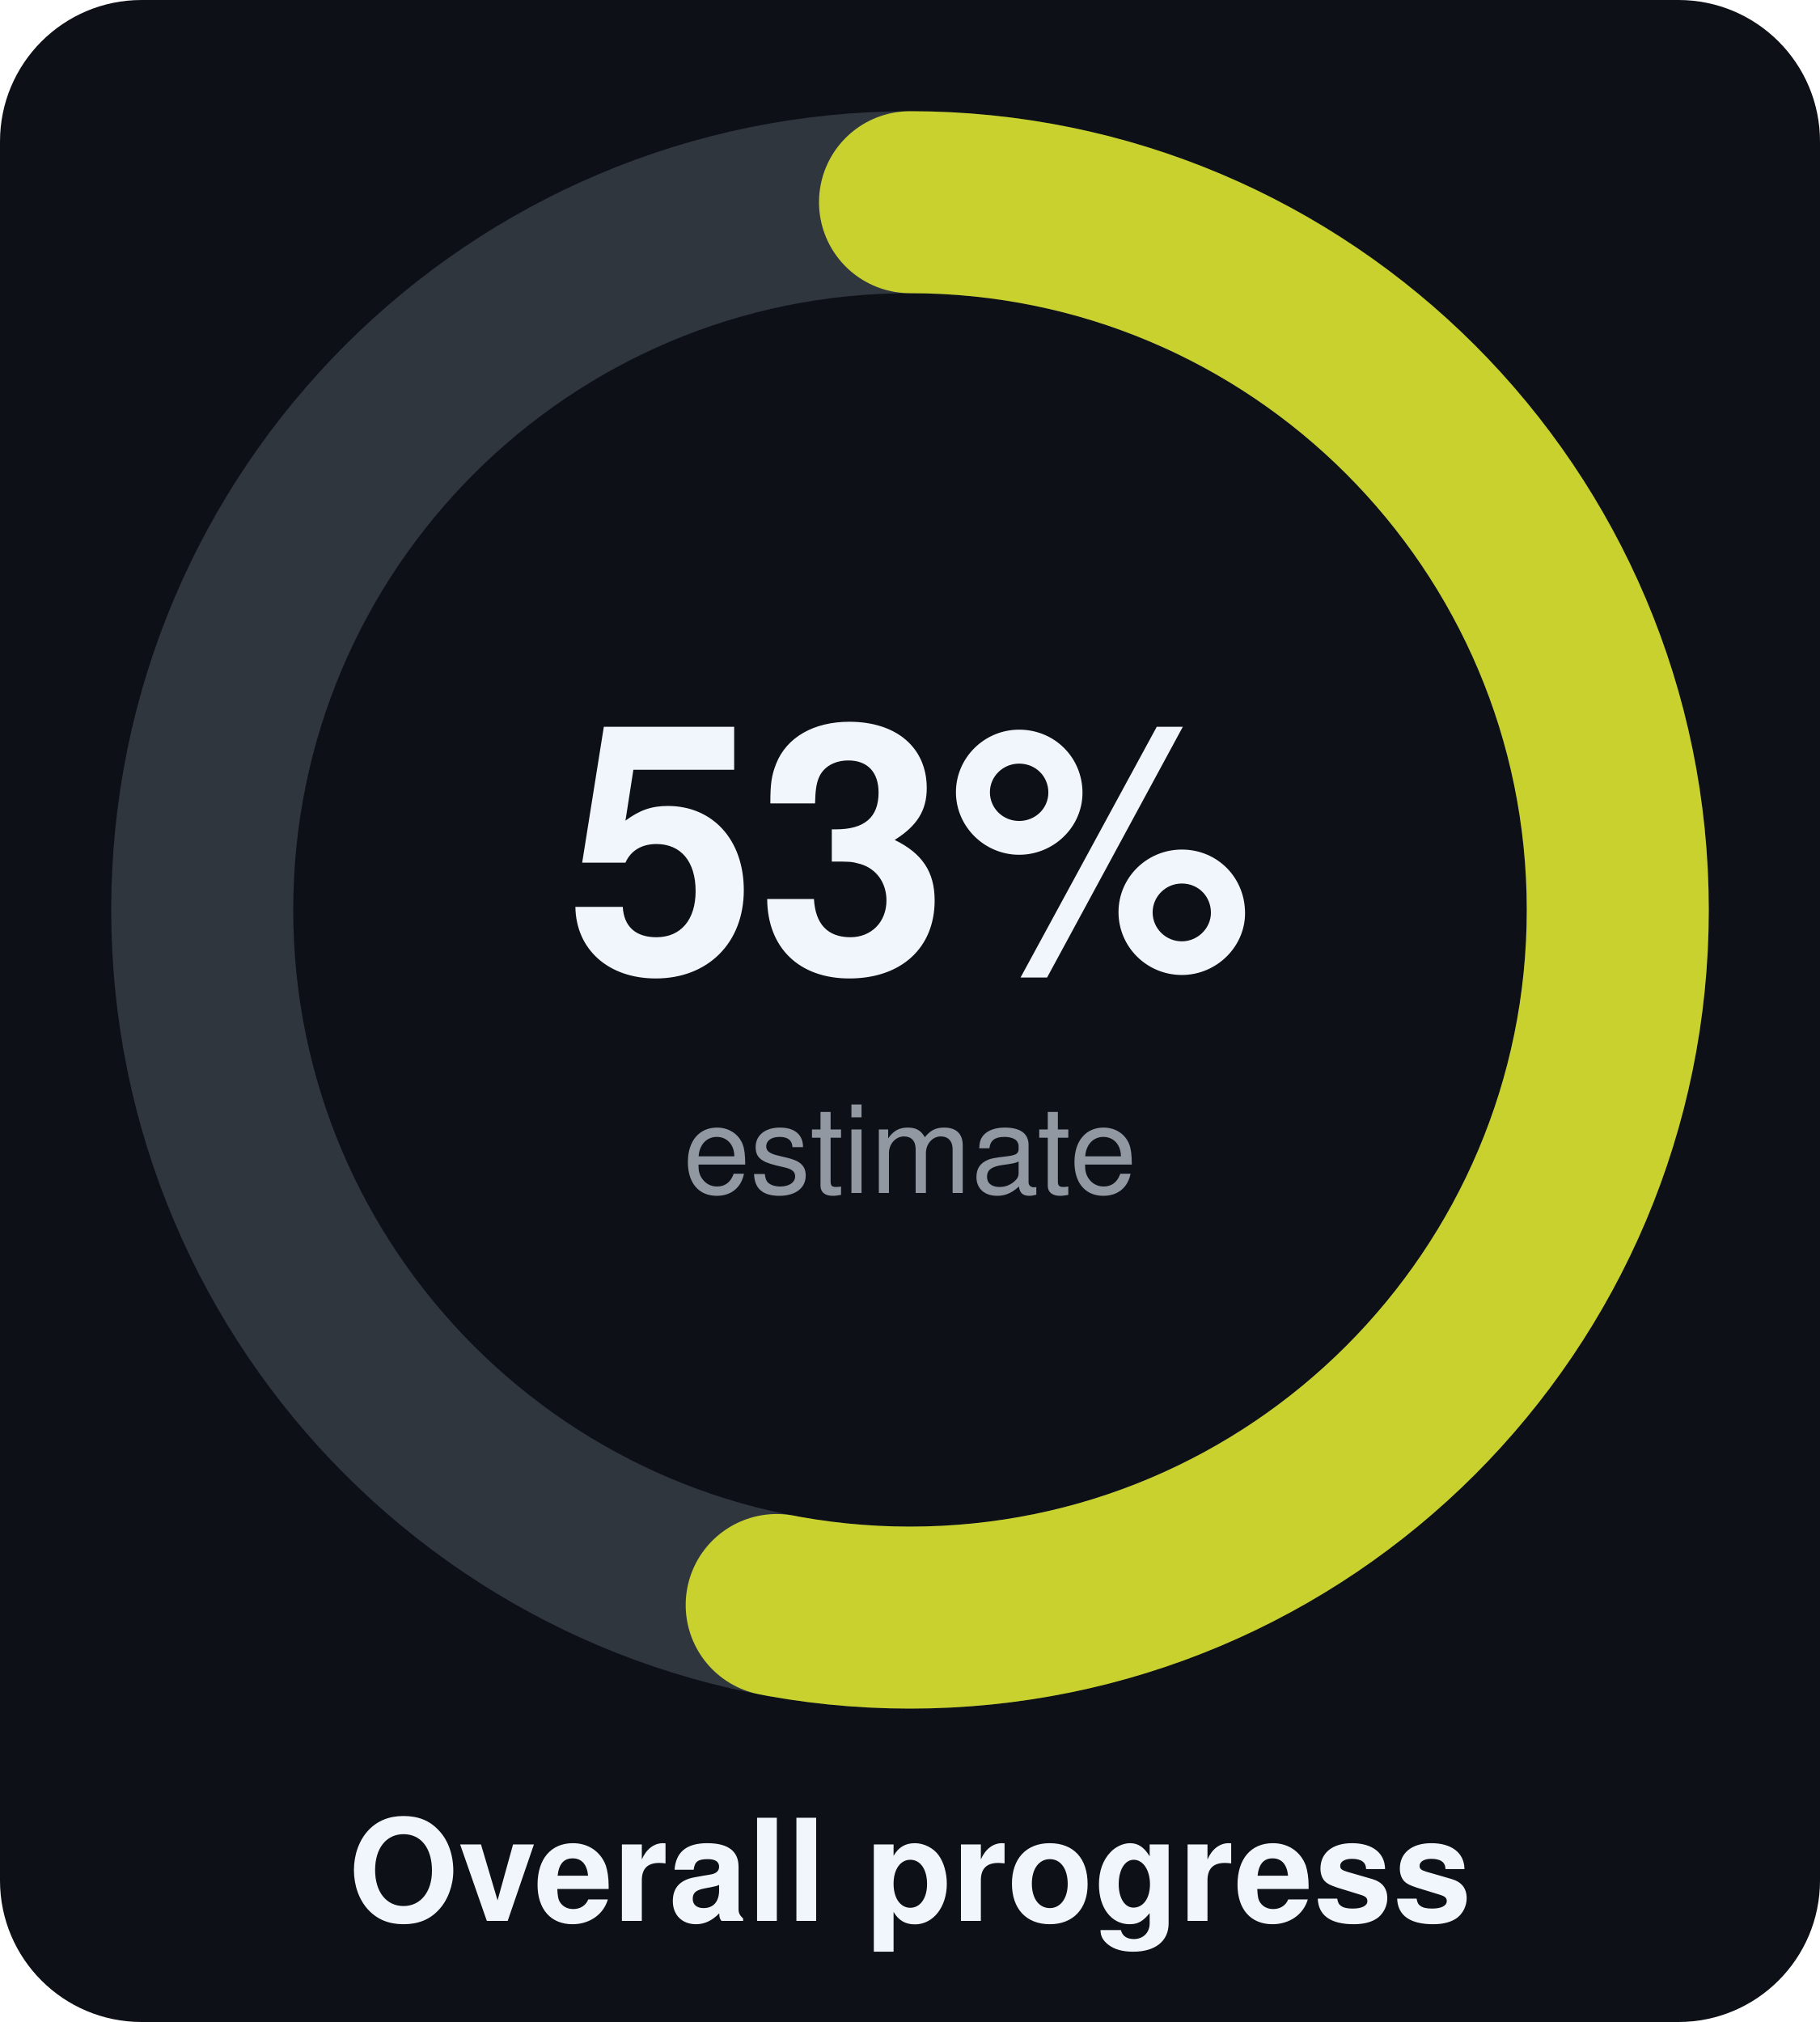
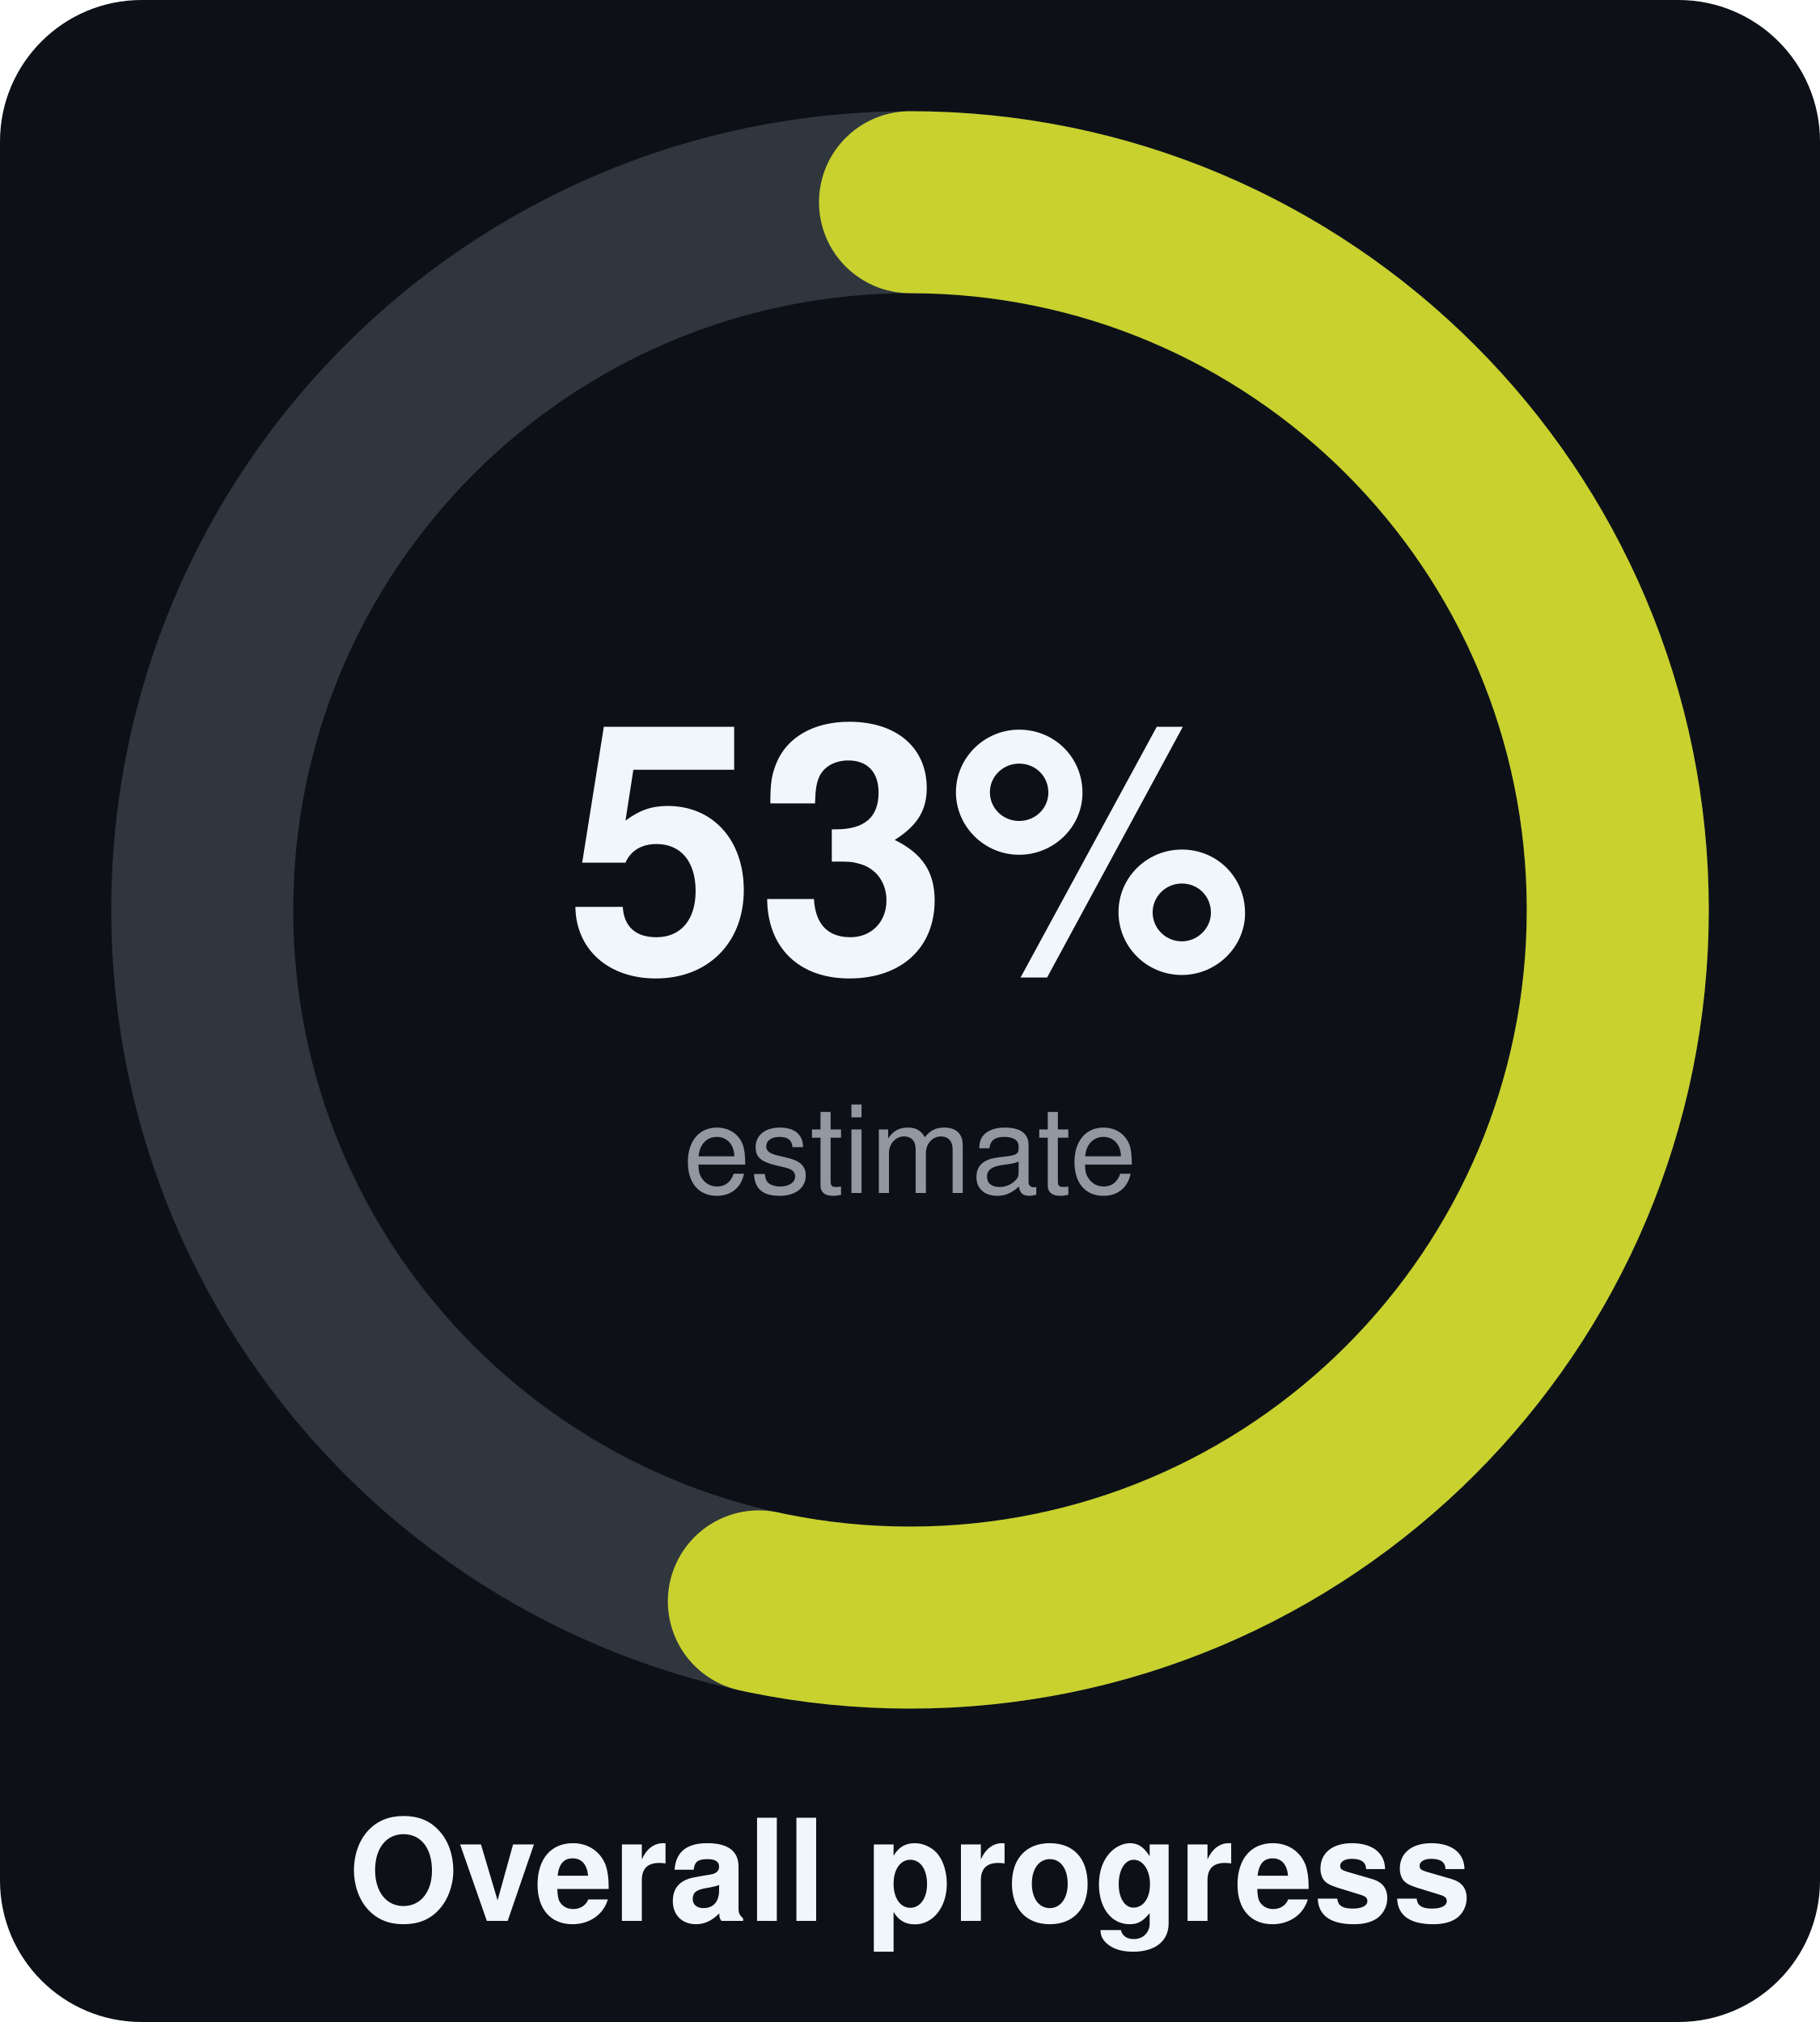
<svg xmlns="http://www.w3.org/2000/svg" width="180" height="200" viewBox="0 0 180 200" role="img" aria-label="Overall progress estimate 53 percent">
  <style>.t{fill:#f0f6fc;font-family:Segoe UI,Helvetica,Arial,sans-serif}.m{fill:#9198a1;font-family:Segoe UI,Helvetica,Arial,sans-serif}</style>
  <rect width="180" height="200" rx="14" fill="#0d1117" />
  <circle cx="90" cy="90" r="70" fill="none" stroke="#30363d" stroke-width="18" />
-   <circle cx="90" cy="90" r="70" fill="none" stroke="#c9d12e" stroke-width="18" stroke-linecap="round" stroke-dasharray="233.2 439.8" transform="rotate(-90 90 90)" />
+   <circle cx="90" cy="90" r="70" fill="none" stroke="#c9d12e" stroke-width="18" stroke-linecap="round" stroke-dasharray="235.0 439.8" transform="rotate(-90 90 90)" />
  <text class="t" x="90" y="96" text-anchor="middle" font-size="34" font-weight="700">53%</text>
  <text class="m" x="90" y="118" text-anchor="middle" font-size="12">estimate</text>
  <text class="t" x="90" y="190" text-anchor="middle" font-size="14" font-weight="600">Overall progress</text>
</svg>
